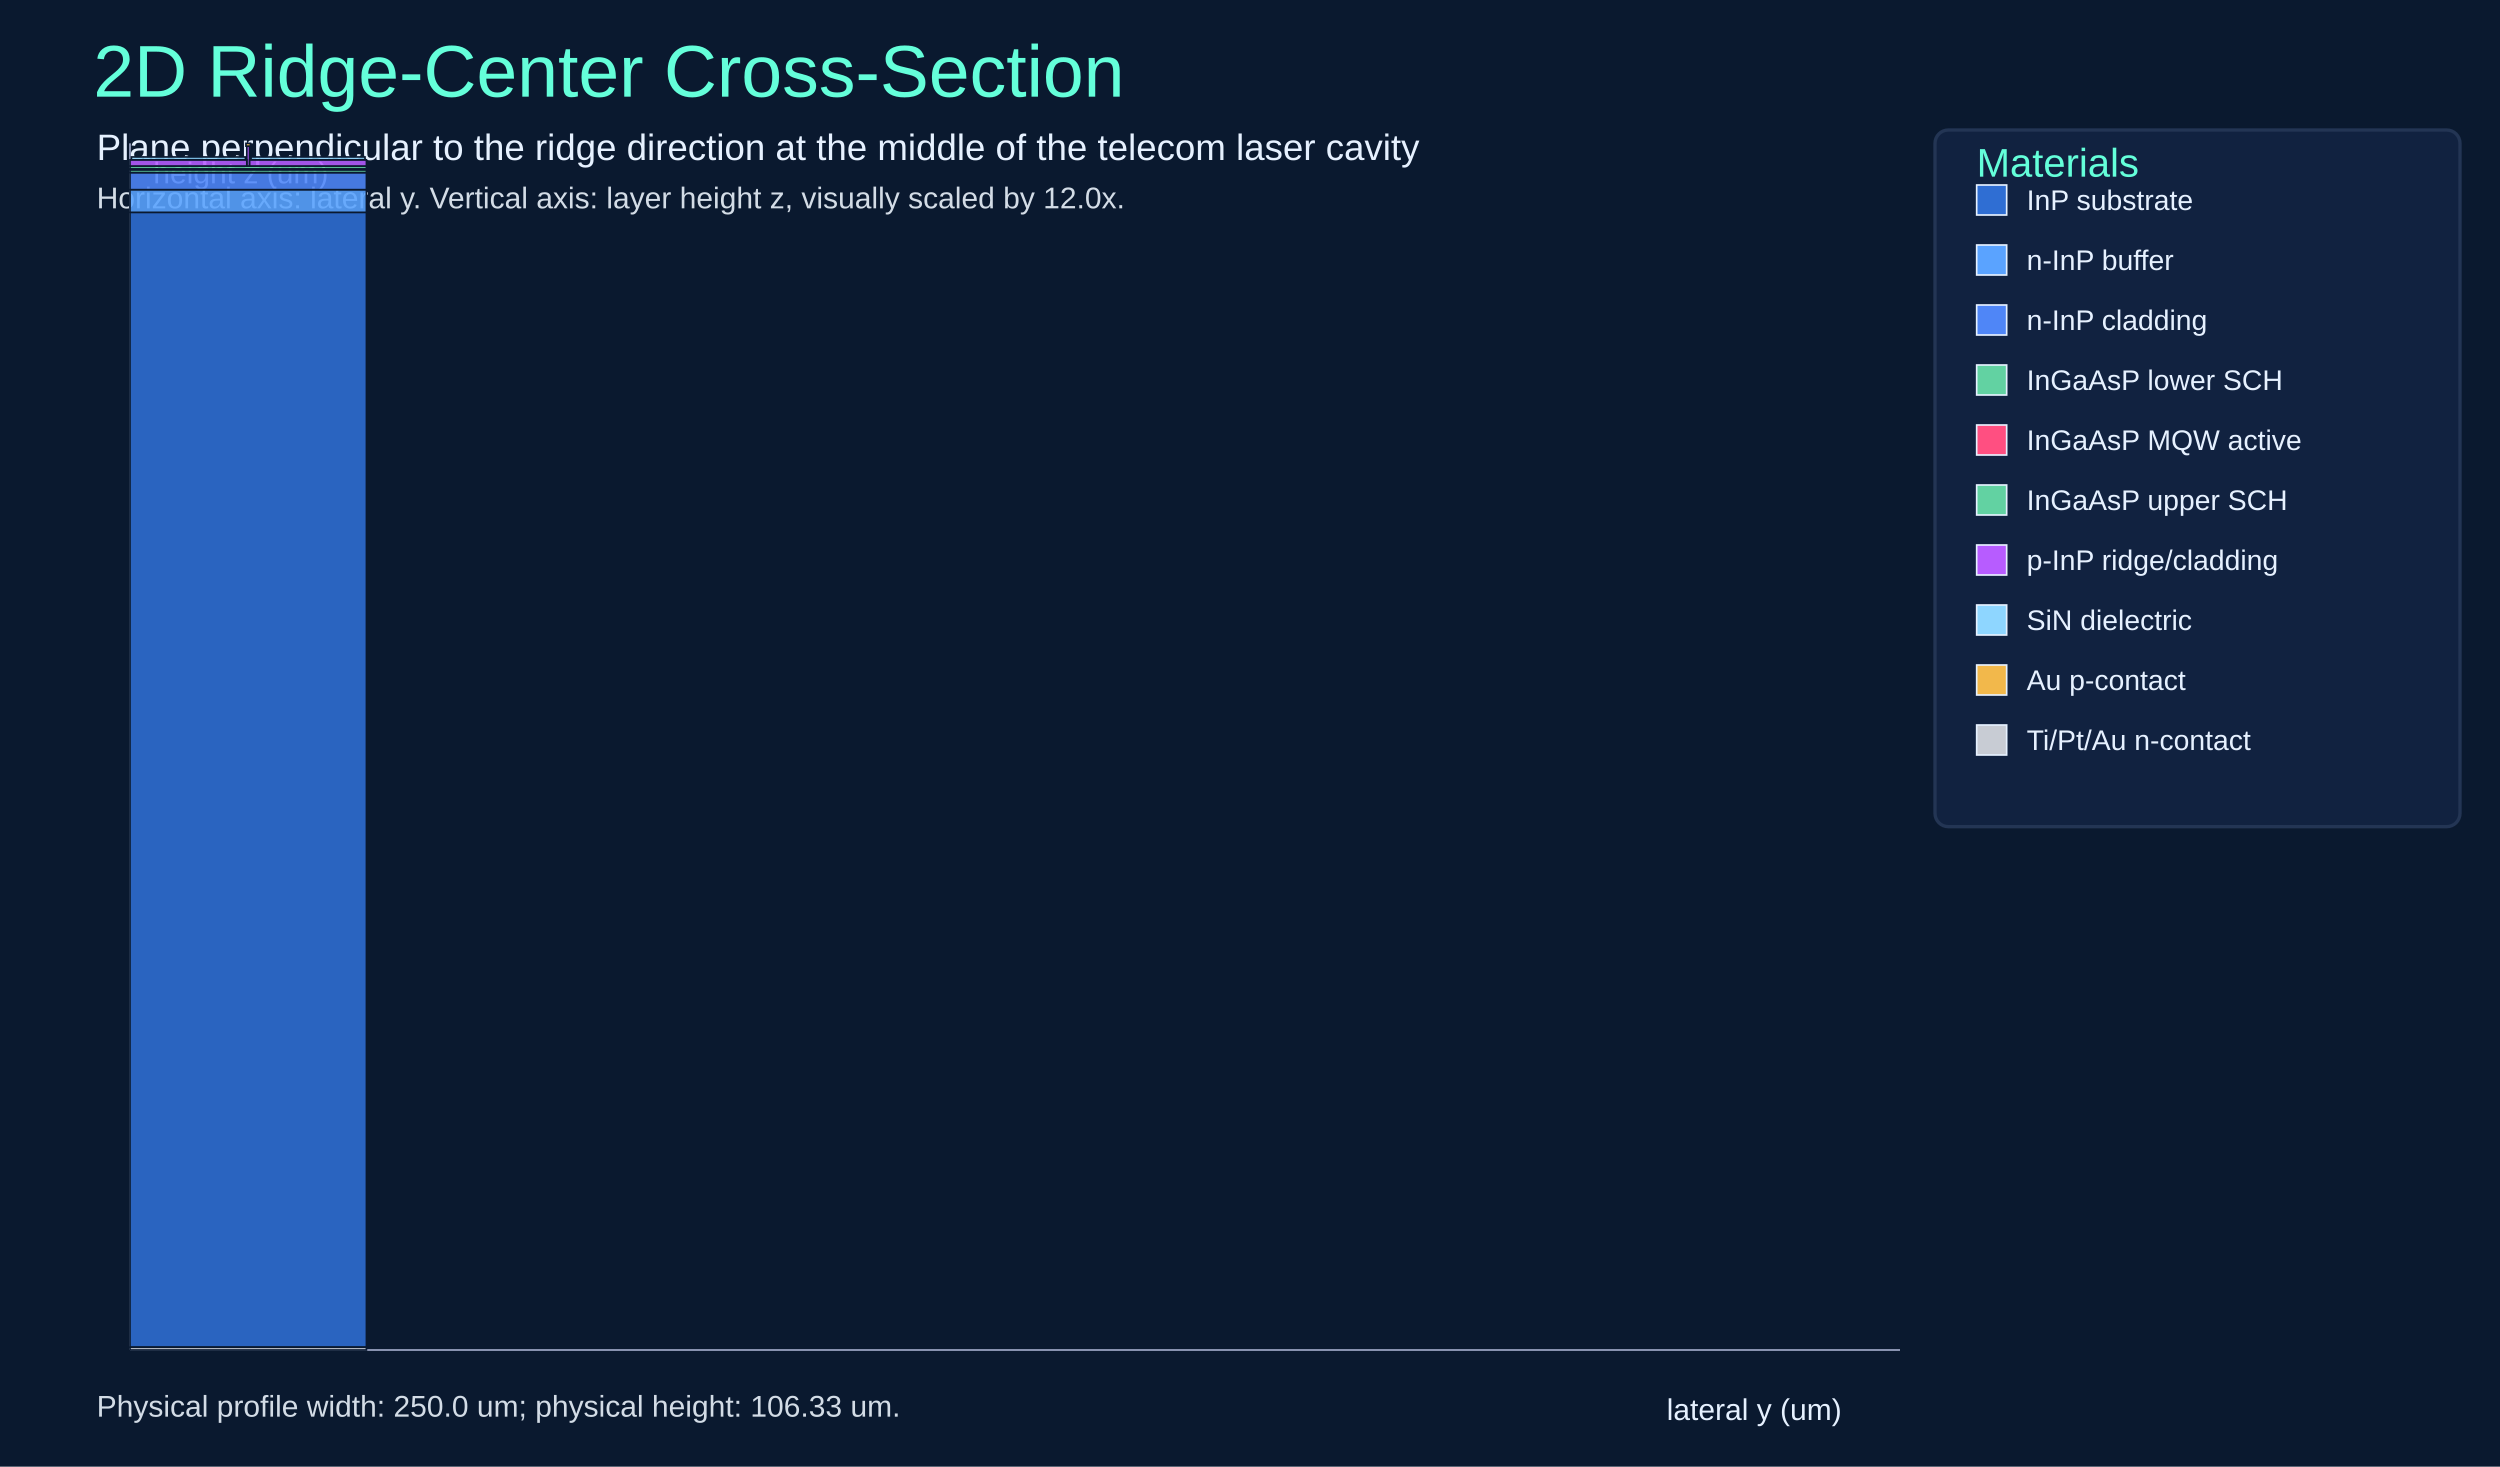
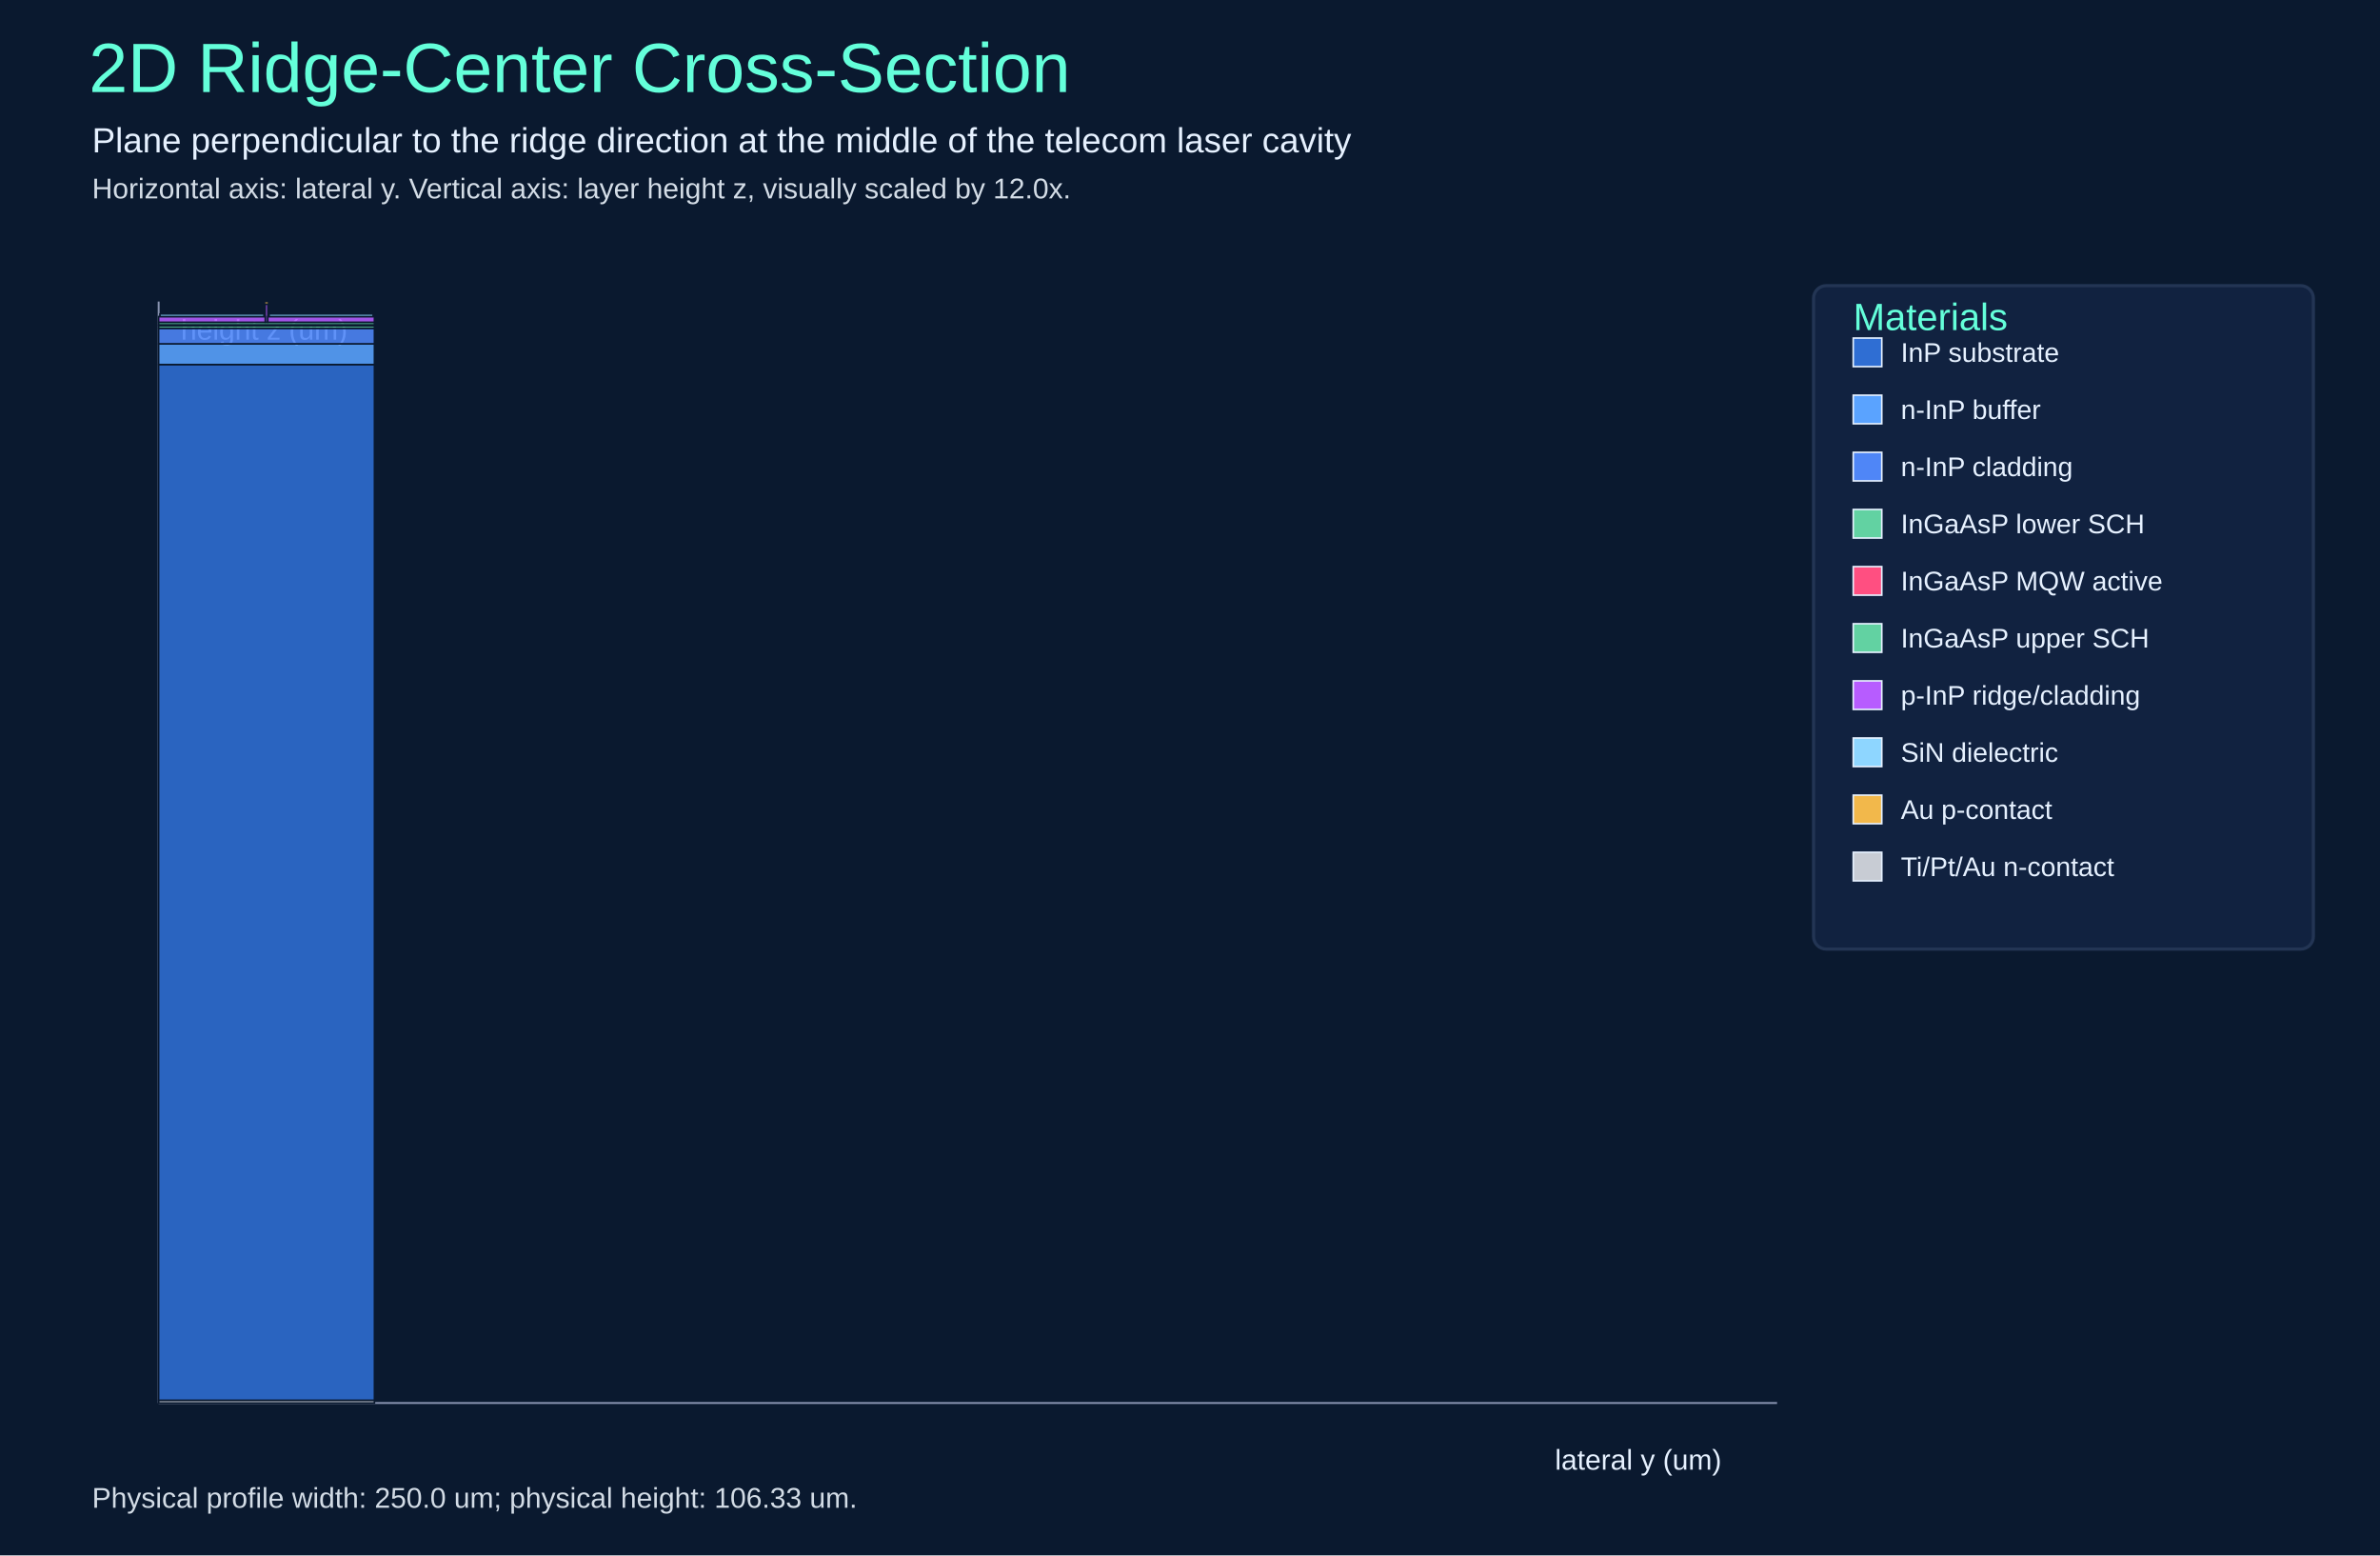
- <svg xmlns="http://www.w3.org/2000/svg" width="1500" height="880" viewBox="0 0 1500 880" role="img" aria-label="2D telecom laser ridge cross-section">
+ <svg xmlns="http://www.w3.org/2000/svg" width="1500" height="980" viewBox="0 0 1500 980" role="img" aria-label="2D telecom laser ridge cross-section">
  <style>
    .title { fill: #64ffda; font: 44px Arial, sans-serif; }
    .subtitle { fill: #e6f1ff; font: 22px Arial, sans-serif; }
    .note { fill: #d3dce6; font: 18px Arial, sans-serif; }
    .axis { stroke: #8892b0; stroke-width: 1.2; }
    .axis-label { fill: #e6f1ff; font: 18px Arial, sans-serif; }
    .legend-title { fill: #64ffda; font: 24px Arial, sans-serif; }
    .legend-text { fill: #e6f1ff; font: 17px Arial, sans-serif; }
  </style>
  <rect width="100%" height="100%" fill="#0a192f" />
  <text x="56" y="58" class="title">2D Ridge-Center Cross-Section</text>
  <text x="58" y="96" class="subtitle">Plane perpendicular to the ridge direction at the middle of the telecom laser cavity</text>
  <text x="58" y="125" class="note">Horizontal axis: lateral y. Vertical axis: layer height z, visually scaled by 12.0x.</text>
-   <line x1="78" y1="810" x2="1140" y2="810" class="axis" />
-   <line x1="78" y1="86" x2="78" y2="810" class="axis" />
-   <text x="1000" y="852" class="axis-label">lateral y (um)</text>
-   <text x="92" y="110" class="axis-label">height z (um)</text>
-   <rect x="78.00" y="127.40" width="141.85" height="680.90" fill="#2f6ed3" fill-opacity="0.88" stroke="#0a192f" stroke-width="1" />
-   <rect x="78.00" y="113.78" width="141.85" height="13.62" fill="#5aa3ff" fill-opacity="0.88" stroke="#0a192f" stroke-width="1" />
-   <rect x="78.00" y="103.57" width="141.85" height="10.21" fill="#4f86f7" fill-opacity="0.88" stroke="#0a192f" stroke-width="1" />
-   <rect x="78.00" y="101.86" width="141.85" height="1.70" fill="#62d2a2" fill-opacity="0.88" stroke="#0a192f" stroke-width="1" />
-   <rect x="78.00" y="101.32" width="141.85" height="0.54" fill="#ff4f81" fill-opacity="0.88" stroke="#0a192f" stroke-width="1" />
-   <rect x="78.00" y="99.62" width="141.85" height="1.70" fill="#62d2a2" fill-opacity="0.88" stroke="#0a192f" stroke-width="1" />
-   <rect x="148.08" y="87.70" width="1.70" height="11.92" fill="#b75cff" fill-opacity="0.88" stroke="#0a192f" stroke-width="1" />
-   <rect x="78.00" y="95.87" width="70.08" height="3.74" fill="#b75cff" fill-opacity="0.88" stroke="#0a192f" stroke-width="1" />
-   <rect x="149.78" y="95.87" width="70.08" height="3.74" fill="#b75cff" fill-opacity="0.88" stroke="#0a192f" stroke-width="1" />
-   <rect x="78.85" y="94.17" width="68.37" height="1.70" fill="#8ed6ff" fill-opacity="0.88" stroke="#0a192f" stroke-width="1" />
-   <rect x="150.63" y="94.17" width="68.37" height="1.70" fill="#8ed6ff" fill-opacity="0.88" stroke="#0a192f" stroke-width="1" />
-   <rect x="147.57" y="86.00" width="2.72" height="1.70" fill="#f2b84b" fill-opacity="0.88" stroke="#0a192f" stroke-width="1" />
-   <rect x="78.00" y="808.30" width="141.85" height="1.70" fill="#c8ccd4" fill-opacity="0.88" stroke="#0a192f" stroke-width="1" />
-   <rect x="1161" y="78" width="315" height="418" rx="8" fill="#112240" stroke="#233554" stroke-width="2" />
-   <text x="1186" y="106" class="legend-title">Materials</text>
-   <rect x="1186" y="111" width="18" height="18" fill="#2f6ed3" stroke="#e6f1ff" stroke-width="1" />
-   <text x="1216" y="126" class="legend-text">InP substrate</text>
-   <rect x="1186" y="147" width="18" height="18" fill="#5aa3ff" stroke="#e6f1ff" stroke-width="1" />
-   <text x="1216" y="162" class="legend-text">n-InP buffer</text>
-   <rect x="1186" y="183" width="18" height="18" fill="#4f86f7" stroke="#e6f1ff" stroke-width="1" />
-   <text x="1216" y="198" class="legend-text">n-InP cladding</text>
-   <rect x="1186" y="219" width="18" height="18" fill="#62d2a2" stroke="#e6f1ff" stroke-width="1" />
-   <text x="1216" y="234" class="legend-text">InGaAsP lower SCH</text>
-   <rect x="1186" y="255" width="18" height="18" fill="#ff4f81" stroke="#e6f1ff" stroke-width="1" />
-   <text x="1216" y="270" class="legend-text">InGaAsP MQW active</text>
-   <rect x="1186" y="291" width="18" height="18" fill="#62d2a2" stroke="#e6f1ff" stroke-width="1" />
-   <text x="1216" y="306" class="legend-text">InGaAsP upper SCH</text>
-   <rect x="1186" y="327" width="18" height="18" fill="#b75cff" stroke="#e6f1ff" stroke-width="1" />
-   <text x="1216" y="342" class="legend-text">p-InP ridge/cladding</text>
-   <rect x="1186" y="363" width="18" height="18" fill="#8ed6ff" stroke="#e6f1ff" stroke-width="1" />
-   <text x="1216" y="378" class="legend-text">SiN dielectric</text>
-   <rect x="1186" y="399" width="18" height="18" fill="#f2b84b" stroke="#e6f1ff" stroke-width="1" />
-   <text x="1216" y="414" class="legend-text">Au p-contact</text>
-   <rect x="1186" y="435" width="18" height="18" fill="#c8ccd4" stroke="#e6f1ff" stroke-width="1" />
-   <text x="1216" y="450" class="legend-text">Ti/Pt/Au n-contact</text>
-   <text x="58" y="850" class="note">Physical profile width: 250.0 um; physical height: 106.33 um.</text>
+   <line x1="100" y1="884" x2="1120" y2="884" class="axis" />
+   <line x1="100" y1="190" x2="100" y2="884" class="axis" />
+   <text x="980" y="926" class="axis-label">lateral y (um)</text>
+   <text x="114" y="214" class="axis-label">height z (um)</text>
+   <rect x="100.00" y="229.68" width="135.98" height="652.69" fill="#2f6ed3" fill-opacity="0.88" stroke="#0a192f" stroke-width="1" />
+   <rect x="100.00" y="216.63" width="135.98" height="13.05" fill="#5aa3ff" fill-opacity="0.88" stroke="#0a192f" stroke-width="1" />
+   <rect x="100.00" y="206.84" width="135.98" height="9.79" fill="#4f86f7" fill-opacity="0.88" stroke="#0a192f" stroke-width="1" />
+   <rect x="100.00" y="205.21" width="135.98" height="1.63" fill="#62d2a2" fill-opacity="0.88" stroke="#0a192f" stroke-width="1" />
+   <rect x="100.00" y="204.69" width="135.98" height="0.52" fill="#ff4f81" fill-opacity="0.88" stroke="#0a192f" stroke-width="1" />
+   <rect x="100.00" y="203.05" width="135.98" height="1.63" fill="#62d2a2" fill-opacity="0.88" stroke="#0a192f" stroke-width="1" />
+   <rect x="167.17" y="191.63" width="1.63" height="11.42" fill="#b75cff" fill-opacity="0.88" stroke="#0a192f" stroke-width="1" />
+   <rect x="100.00" y="199.46" width="67.17" height="3.59" fill="#b75cff" fill-opacity="0.88" stroke="#0a192f" stroke-width="1" />
+   <rect x="168.80" y="199.46" width="67.17" height="3.59" fill="#b75cff" fill-opacity="0.88" stroke="#0a192f" stroke-width="1" />
+   <rect x="100.82" y="197.83" width="65.54" height="1.63" fill="#8ed6ff" fill-opacity="0.88" stroke="#0a192f" stroke-width="1" />
+   <rect x="169.62" y="197.83" width="65.54" height="1.63" fill="#8ed6ff" fill-opacity="0.88" stroke="#0a192f" stroke-width="1" />
+   <rect x="166.68" y="190.00" width="2.61" height="1.63" fill="#f2b84b" fill-opacity="0.88" stroke="#0a192f" stroke-width="1" />
+   <rect x="100.00" y="882.37" width="135.98" height="1.63" fill="#c8ccd4" fill-opacity="0.88" stroke="#0a192f" stroke-width="1" />
+   <rect x="1143" y="180" width="315" height="418" rx="8" fill="#112240" stroke="#233554" stroke-width="2" />
+   <text x="1168" y="208" class="legend-title">Materials</text>
+   <rect x="1168" y="213" width="18" height="18" fill="#2f6ed3" stroke="#e6f1ff" stroke-width="1" />
+   <text x="1198" y="228" class="legend-text">InP substrate</text>
+   <rect x="1168" y="249" width="18" height="18" fill="#5aa3ff" stroke="#e6f1ff" stroke-width="1" />
+   <text x="1198" y="264" class="legend-text">n-InP buffer</text>
+   <rect x="1168" y="285" width="18" height="18" fill="#4f86f7" stroke="#e6f1ff" stroke-width="1" />
+   <text x="1198" y="300" class="legend-text">n-InP cladding</text>
+   <rect x="1168" y="321" width="18" height="18" fill="#62d2a2" stroke="#e6f1ff" stroke-width="1" />
+   <text x="1198" y="336" class="legend-text">InGaAsP lower SCH</text>
+   <rect x="1168" y="357" width="18" height="18" fill="#ff4f81" stroke="#e6f1ff" stroke-width="1" />
+   <text x="1198" y="372" class="legend-text">InGaAsP MQW active</text>
+   <rect x="1168" y="393" width="18" height="18" fill="#62d2a2" stroke="#e6f1ff" stroke-width="1" />
+   <text x="1198" y="408" class="legend-text">InGaAsP upper SCH</text>
+   <rect x="1168" y="429" width="18" height="18" fill="#b75cff" stroke="#e6f1ff" stroke-width="1" />
+   <text x="1198" y="444" class="legend-text">p-InP ridge/cladding</text>
+   <rect x="1168" y="465" width="18" height="18" fill="#8ed6ff" stroke="#e6f1ff" stroke-width="1" />
+   <text x="1198" y="480" class="legend-text">SiN dielectric</text>
+   <rect x="1168" y="501" width="18" height="18" fill="#f2b84b" stroke="#e6f1ff" stroke-width="1" />
+   <text x="1198" y="516" class="legend-text">Au p-contact</text>
+   <rect x="1168" y="537" width="18" height="18" fill="#c8ccd4" stroke="#e6f1ff" stroke-width="1" />
+   <text x="1198" y="552" class="legend-text">Ti/Pt/Au n-contact</text>
+   <text x="58" y="950" class="note">Physical profile width: 250.0 um; physical height: 106.33 um.</text>
</svg>
